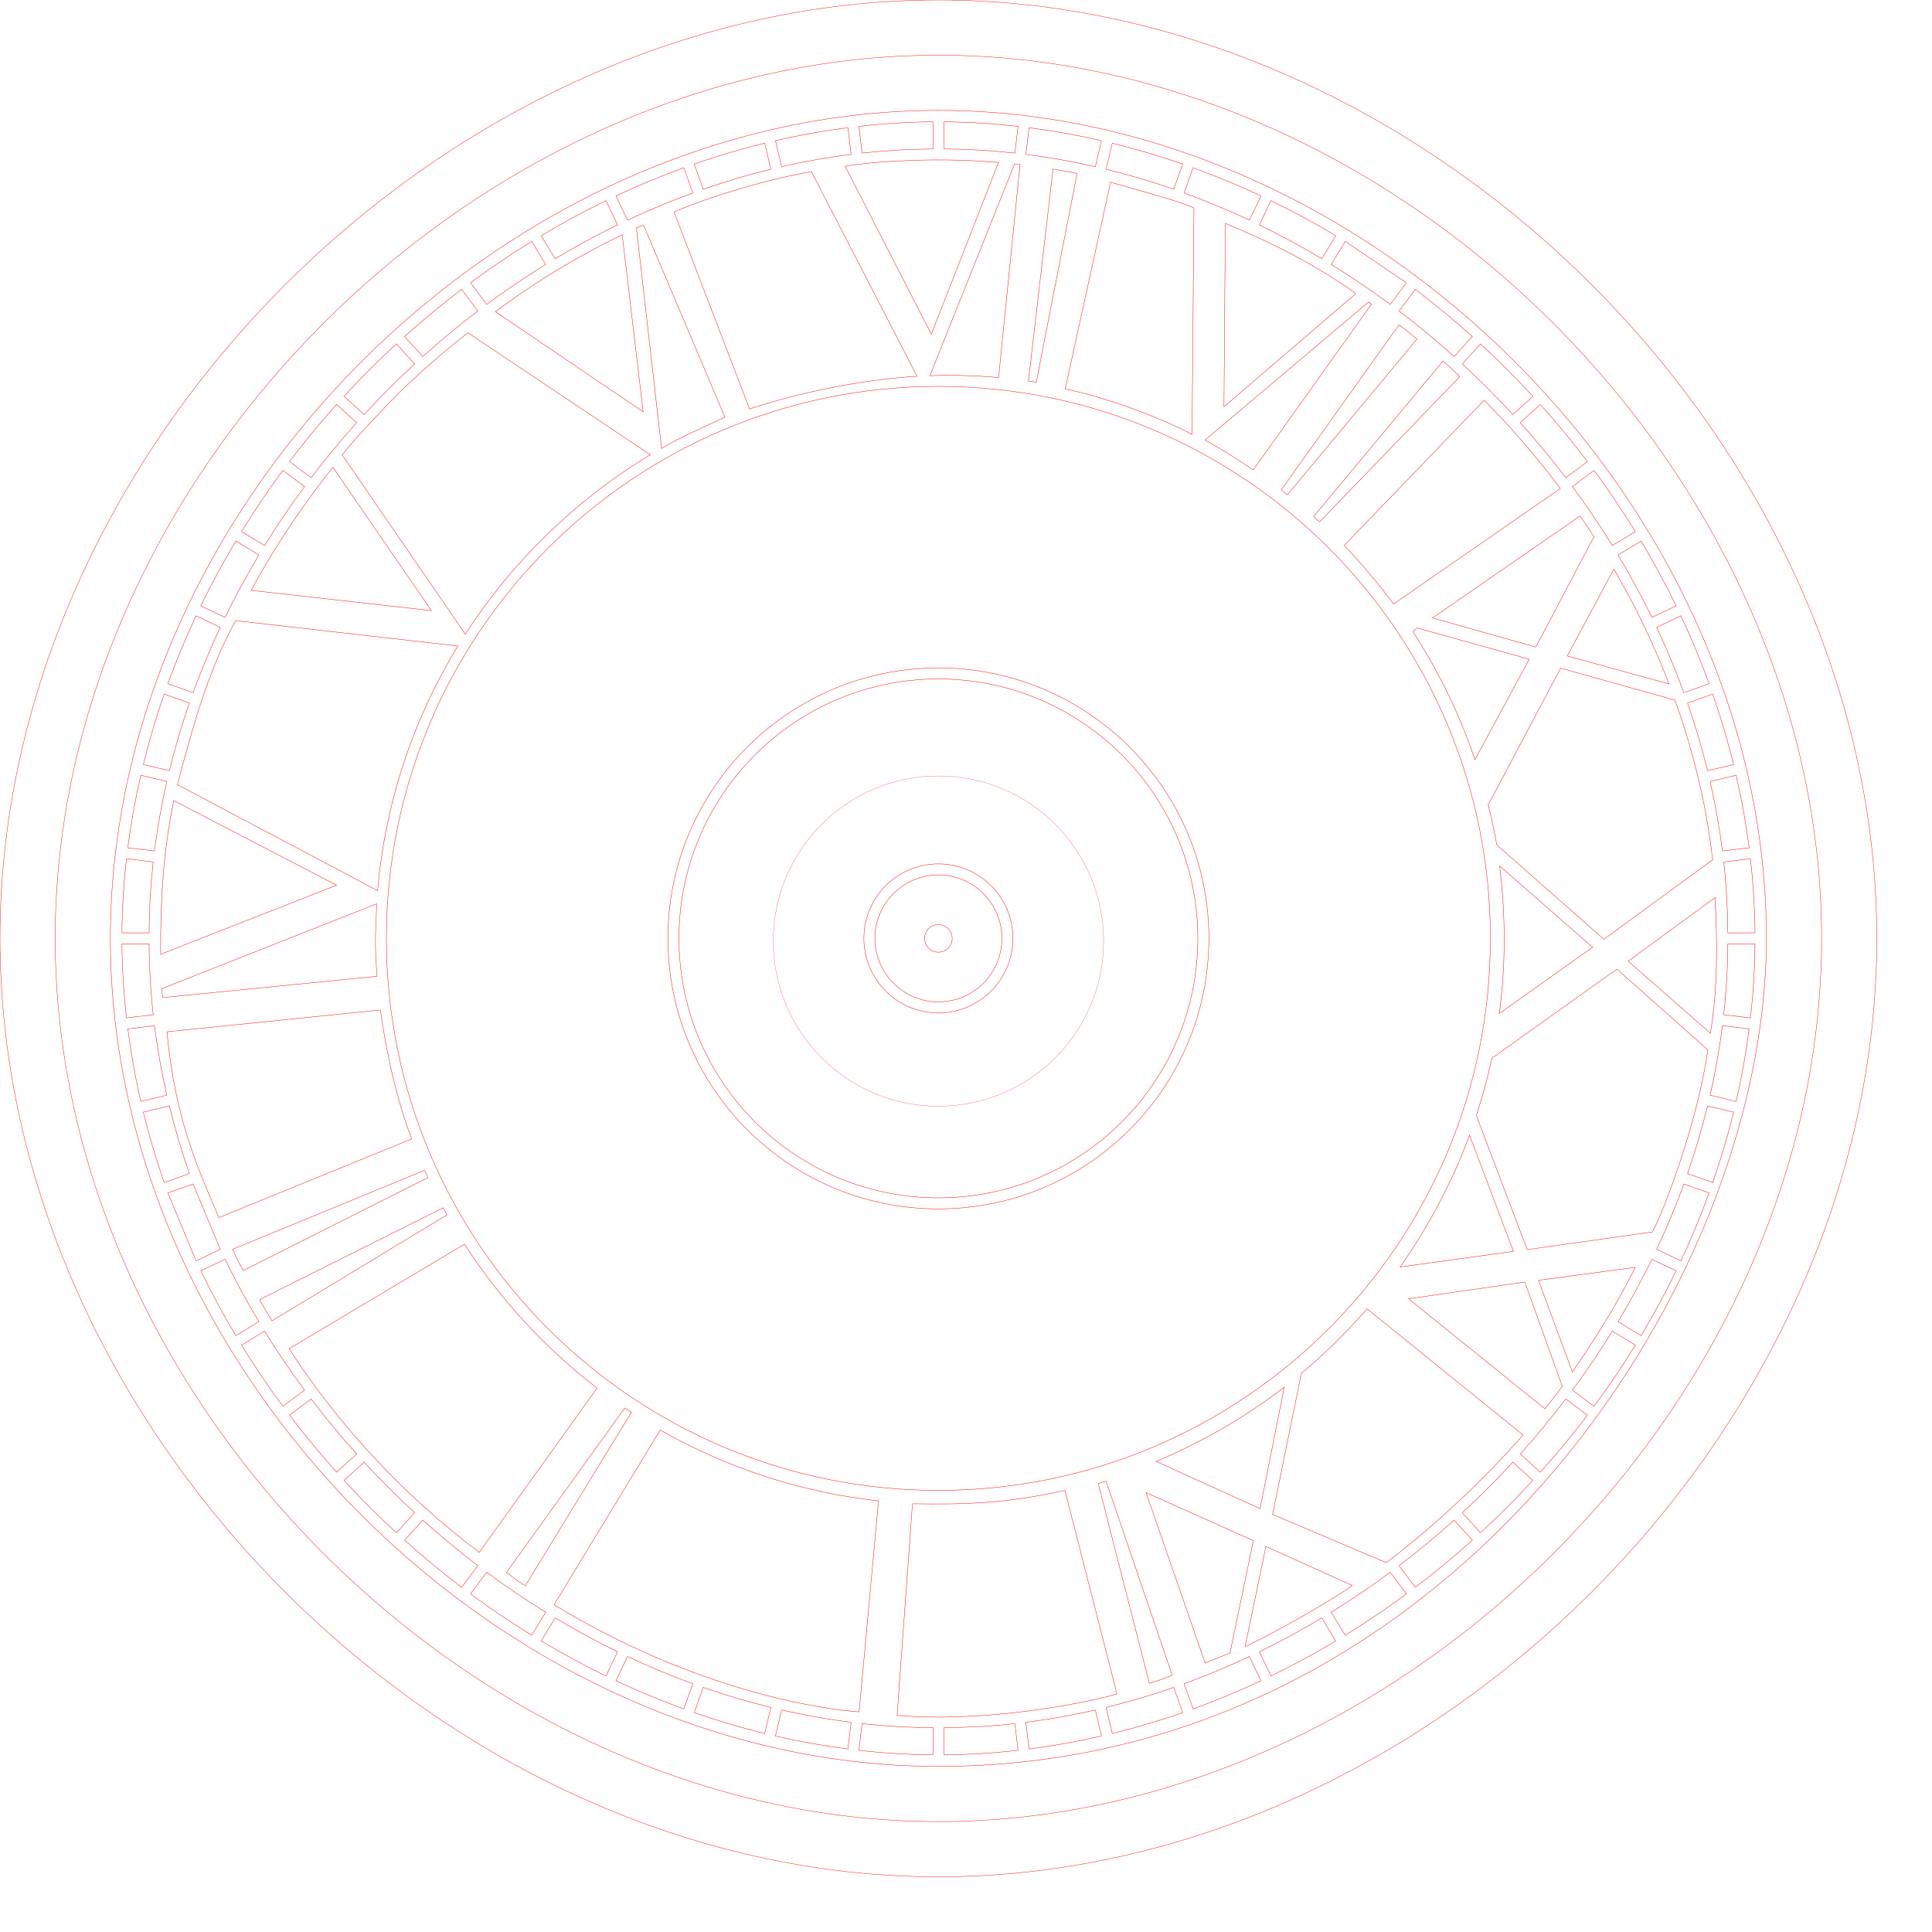
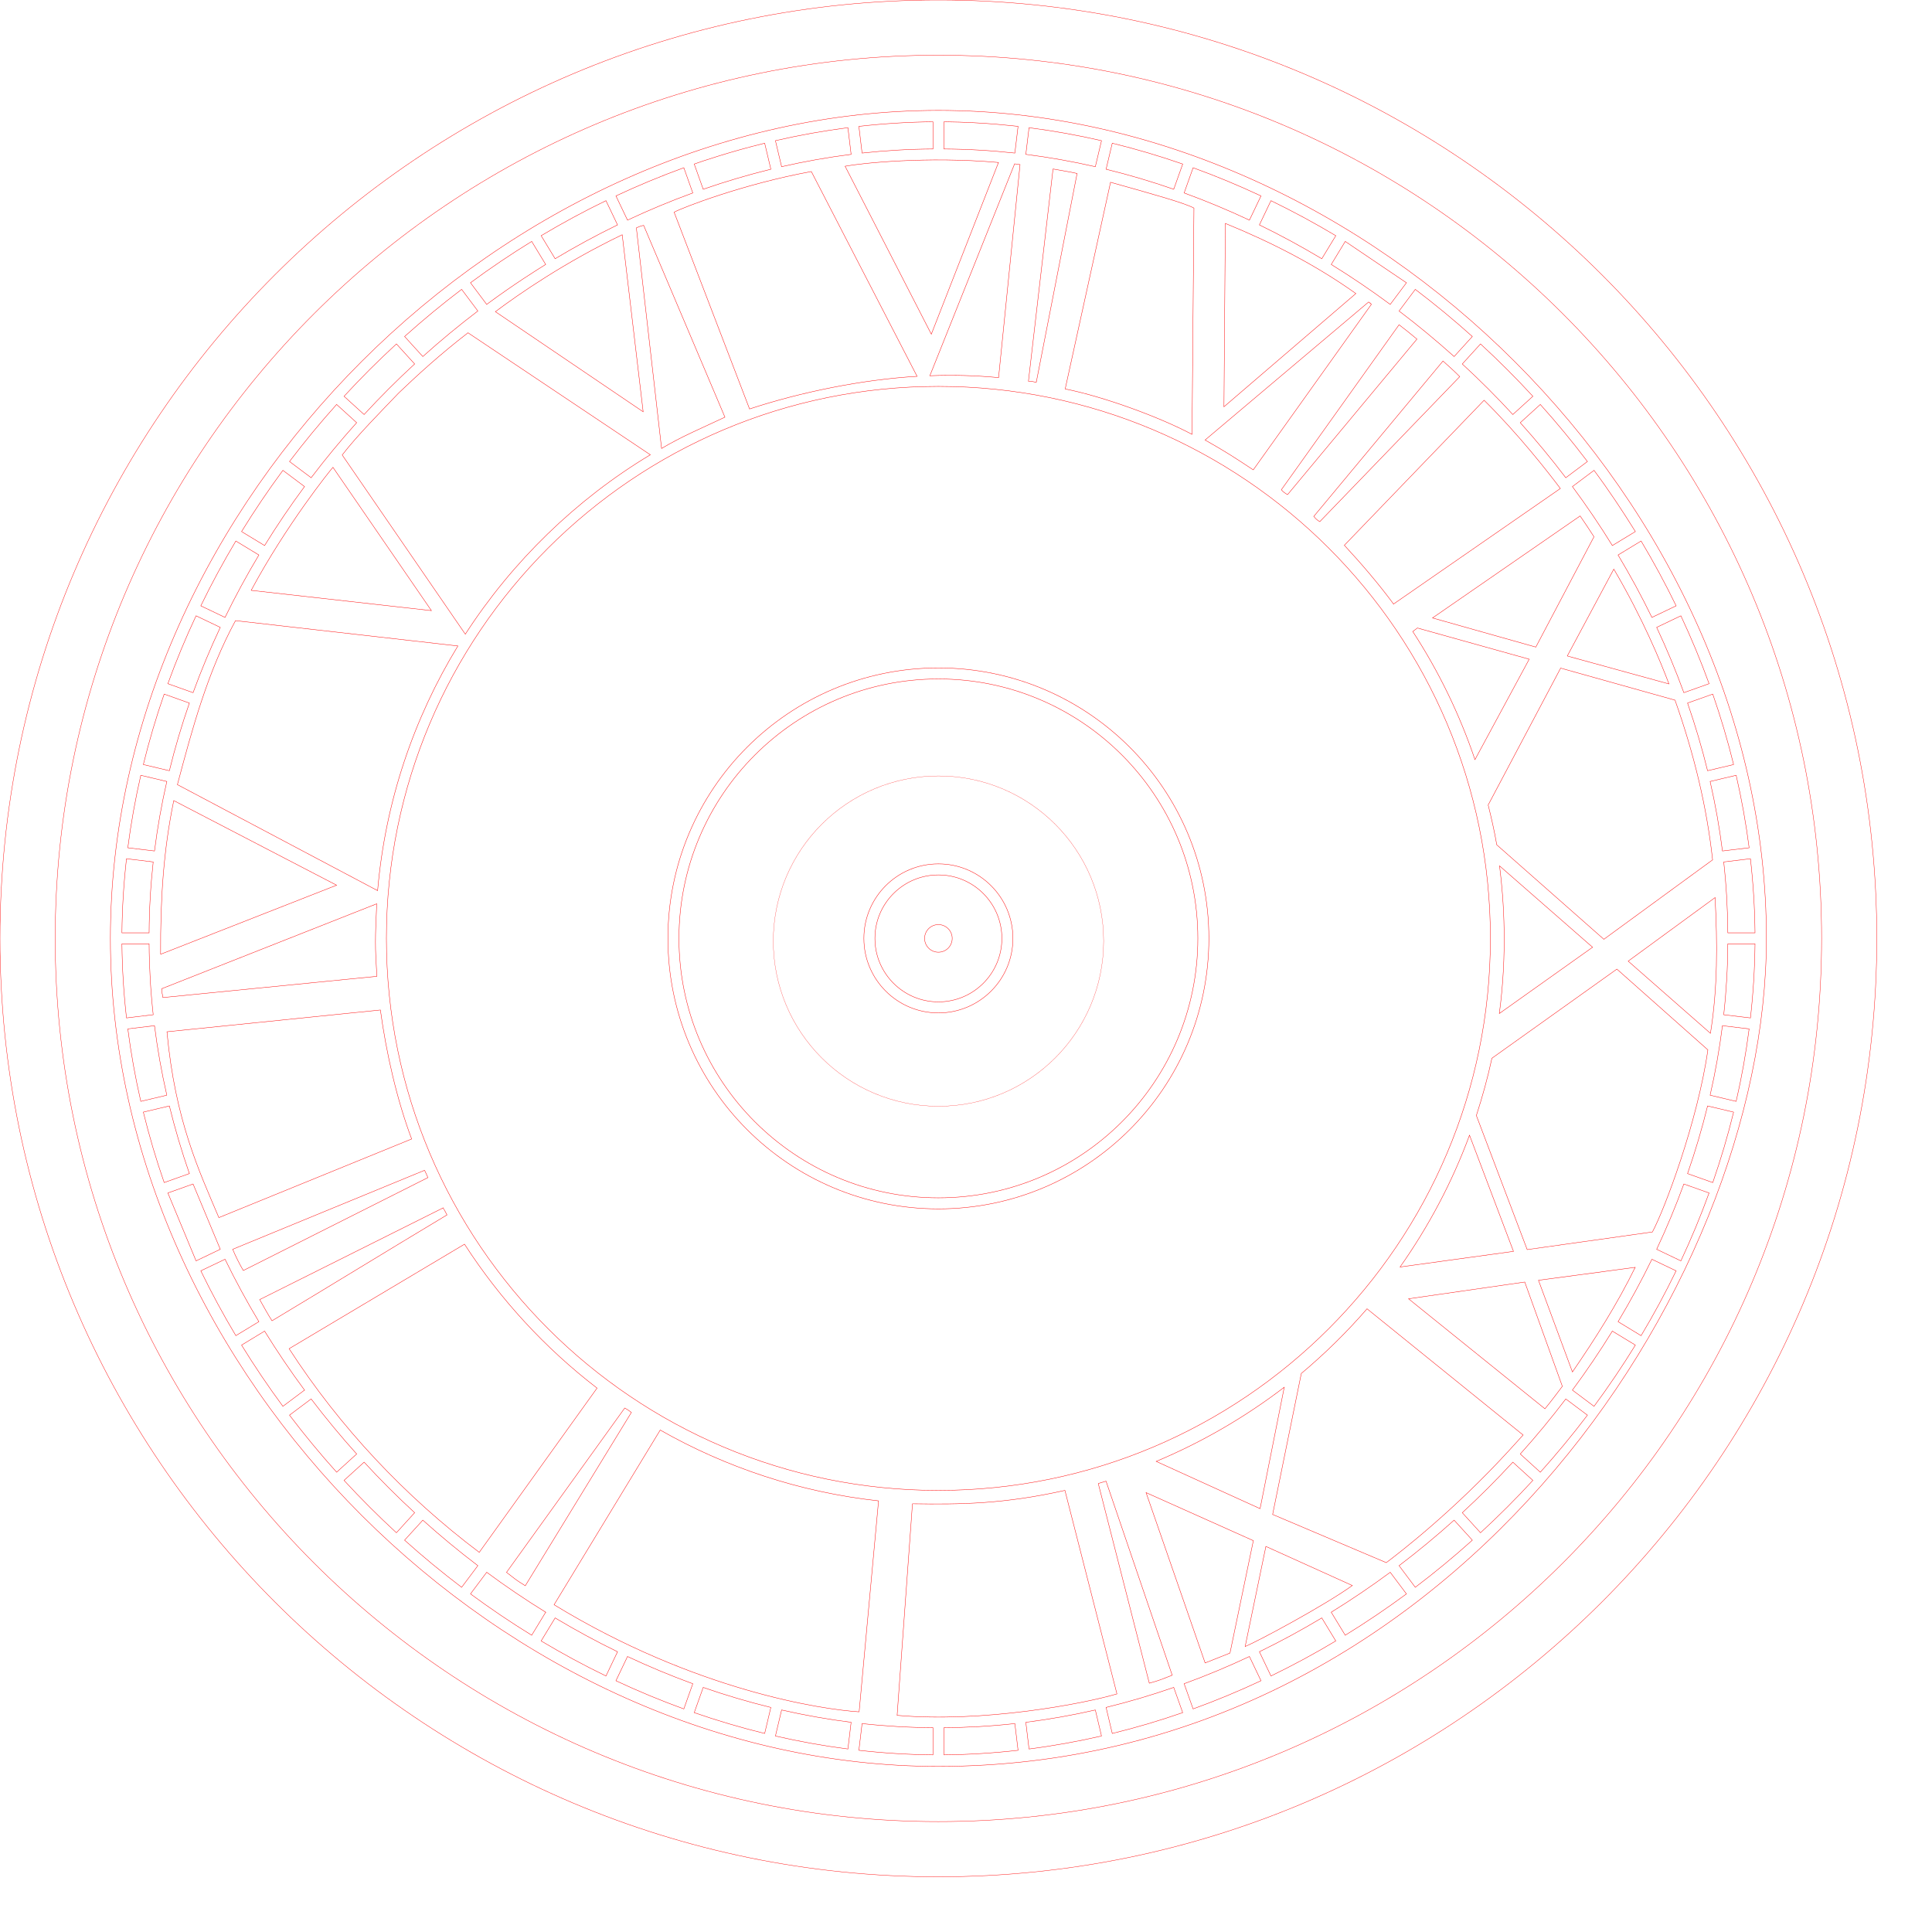
<svg xmlns="http://www.w3.org/2000/svg" width="350mm" height="350mm" viewBox="0 0 350 350" version="1.1" id="svg1">
  <defs id="defs1" />
  <g id="layer1">
    <g id="g16" transform="rotate(90,150,170)" style="vector-effect:non-scaling-stroke;-inkscape-stroke:hairline;stroke-width:0.265;stroke-dasharray:none">
      <path id="path14" style="vector-effect:non-scaling-stroke;fill:none;stroke:#ff0000;stroke-width:0.265;stroke-dasharray:none;-inkscape-stroke:hairline" d="M 250,150 C 250,205.228 205.228,250 150,250 94.772,250 50,205.228 50,150 50,94.772 94.772,50 150,50 c 55.228,0 100,44.772 100,100 z m 50,0 C 300,228.54 228.804,300.004 150,300 71.196,299.996 0,228.54 0,150 0,71.46 71.46,2.8584064e-5 150,0 214.038,0 300,58.484 300,150 Z m -147.127,140.903 -12.511,-31.883 -15.328,29.502 c 8.877,1.833 17.653,2.439 27.839,2.38 z m -116.41,-60.644 18.134,-26.773 -32.072,3.795 c 5.053,10.486 10.684,18.629 13.938,22.978 z M 10.115,166.901 40.543,151.281 9.435,139.115 c -1.158,12.999 0.148,25.026 0.679,27.787 z m 76.834,107.596 3.672,-32.653 -25.963,17.841 c 0.625,0.56 10.44,8.457 22.29,14.812 z M 20.473,98.019 53.694,98.27 33.177,74.37 c -5.227,7.333 -9.301,15.332 -12.704,23.649 z m 27.76,-42.466 c -0.991,0.966 -1.9,2.011 -2.831,3.034 L 73.549,81.995 c 0.385,-0.291 0.703,-0.646 0.952,-1.086 z M 206.698,45.819 185.652,53.785 c 8.544,3.156 16.551,7.419 23.877,12.582 z m 47.658,43.632 8.731,-20.587 c -1.703,-2.279 -9.321,-12.183 -20.344,-22.267 -0.927,-0.848 -1.865,-1.687 -2.777,-2.525 l -22.864,28.276 c 4.223,3.656 8.144,7.652 11.716,11.908 z m -9.611,21.094 8.562,-18.821 -21.994,-4.378 c 5.409,7.083 9.939,14.86 13.432,23.199 z m 4.008,10.494 36.173,-9.247 c -0.574,-2.067 -0.637,-2.03 -1.442,-4.149 l -35.157,11.987 c 0.157,0.505 0.275,0.87 0.426,1.41 z m 41.365,43.323 -38.222,-3.518 c -1.563,14.258 -6.059,27.647 -12.828,39.551 l 31.646,19.229 c 15.587,-25.534 18.985,-48.642 19.403,-55.262 z M 40.287,235.218 c 4.009,5.19 7.736,9.232 10.886,12.533 3.391,3.238 7.811,7.628 11.252,10.255 L 94.889,235.703 C 81.738,227.209 70.463,215.62 62.386,202.187 Z m 15.289,-46.546 -34.742,14.722 c 0.104,0.409 0.019,0.386 0.451,1.322 l 39.96,-4.567 c -2.065,-3.398 -3.843,-7.619 -5.669,-11.477 z m -44.501,-15.651 c 2.225,12.169 6.482,23.234 7.365,24.855 l 35.649,-13.666 c -3.062,-9.281 -5.343,-20.517 -5.91,-30.35 z m -1.261,-37.809 c -0.036,0.252 -0.066,0.537 -0.134,0.982 l 38.389,15.354 c -0.162,-4.156 -0.054,-8.31 0.34,-12.45 z m 39.46,-2.939 -37.848,-7.397 c -0.331,1.403 -0.53,2.913 -0.813,4.358 l 38.454,4.456 c 0.082,-0.489 -0.158,0.005 0.207,-1.418 z M 65.118,92.958 35.124,71.556 c -0.631,0.827 0.174,-0.368 -0.411,0.51 l 25,29.62 c 2.082,-3.673 3.103,-5.246 5.405,-8.727 z m -47.425,10.749 c -0.907,1.671 -2.472,7.235 -4.673,15.108 l 37.442,8.216 c 1.352,-6.803 4.973,-16.843 8.224,-22.98 z m 74.741,173.631 c 9.307,5.058 19.541,7.826 29.708,10.522 l 19.204,-36.269 c -16.13,-1.39 -31.19,-6.529 -44.325,-14.542 z m 66.678,13.36 c 1.23,-0.068 0.341,-0.017 1.604,-0.212 l -3.845,-38.763 c -5.443,0.349 -6.807,0.323 -13.141,0.03 z m 7.804,-0.944 c 16.131,-1.492 25.281,-5.855 33.665,-9.403 l -14.243,-34.925 c -7.131,2.683 -15.598,4.6 -23.369,5.663 z m 57.413,-22.13 c 14.174,-9.164 26.746,-20.971 36.891,-34.444 l -29.751,-21.341 c -7.237,9.413 -16.064,17.541 -26.073,24.009 z m -25.506,-27.899 16.608,33.226 c 1.079,-0.597 2.859,-1.586 3.842,-2.23 -6.335,-10.541 -12.85,-21.15 -19.177,-31.696 -0.452,0.22 -0.876,0.453 -1.274,0.7 z m -6.812,3.361 14.307,34.756 c 1.165,-0.464 2.834,-1.314 3.85,-1.92 l -16.833,-33.441 c -0.46,0.188 -0.9,0.39 -1.325,0.605 z m 72.835,-14.846 c 1.434,-1.895 1.078,-1.257 2.427,-3.4 l -31.399,-19.222 c -0.297,0.37 -0.561,0.767 -0.799,1.203 z m -12.424,-73.54 38.332,2.779 c 1.373,-15.561 -2.094,-33.778 -3.885,-39.823 l -36.868,9.423 c 2.48,11.09 2.554,18.775 2.422,27.621 z m 6.68,-61.755 -8.701,19.435 c 10.275,-3.559 20.566,-7.128 30.855,-10.698 -0.515,-1.305 -1.15,-2.933 -1.791,-4.507 z m 8.128,-17.93 -7.08,15.658 18.135,3.757 C 277.252,91.963 270.84,80.027 267.231,75.016 Z M 235.214,40.118 c -0.996,-0.84 -3.032,-2.376 -4.067,-3.152 l -18.892,6.808 3.033,21.054 z M 69.603,86.742 41.431,63.308 c -0.892,1.052 -1.753,2.138 -2.598,3.24 L 68.723,87.873 c 0.371,-0.318 0.661,-0.694 0.88,-1.132 z M 89.423,67.543 68.498,37.324 c -3.01,2.253 -9.869,7.613 -15.989,13.816 L 78.783,76.459 c 3.394,-3.148 6.92,-6.155 10.64,-8.917 z M 206.378,43.337 203.185,20.654 C 199.186,18.482 183.214,12.457 170.193,10.602 l -14.631,16.484 16.147,22.64 c 3.465,0.742 7.031,1.734 10.379,2.819 z M 151.604,31.491 136.867,48.339 c 6.38,-0.813 15.95,-1.398 26.739,0.042 z m -1.443,-2.045 -14.39,-19.7 c -9.504,1.047 -19.091,3.317 -28.934,6.809 l -5.801,20.718 24.794,13.13 c 2.376,-0.586 4.813,-1.148 7.216,-1.554 z m -50.741,13.524 -5.652,20.25 0.631,0.847 c 7.18,-4.674 14.977,-8.477 23.215,-11.27 z M 97.224,41.769 77.24,31.235 c -1.259,0.805 -2.523,1.648 -3.771,2.508 L 91.947,60.486 Z m -14.127,-14.127 15.743,8.429 5.06,-18.419 c -4.04,1.524 -11.773,4.694 -20.803,9.989 z m 59.508,-18.344 11.515,15.742 13.076,-14.903 C 159.047,8.822 150.812,8.862 142.604,9.299 Z m 66.985,14.468 2.346,17.525 16.61,-6.152 C 222.463,30.96 216.226,27.014 209.589,23.767 Z M 148.988,2.062 v 4.926 c -4.305,0.024 -8.589,0.274 -12.84,0.742 L 135.568,2.891 C 140.007,2.388 144.484,2.109 148.988,2.062 Z m 2,0 c 4.503,0.047 8.98,0.326 13.418,0.828 l -0.578,4.84 c -4.251,-0.468 -8.534,-0.719 -12.84,-0.742 z m -17.404,1.066 0.578,4.836 c -4.237,0.535 -8.437,1.282 -12.592,2.232 l -1.119,-4.717 c 4.33,-0.995 8.71,-1.783 13.133,-2.352 z m 32.809,0.002 c 4.422,0.568 8.802,1.354 13.131,2.35 l -1.119,4.717 C 174.251,9.247 170.05,8.5 165.814,7.965 Z m -47.887,2.809 1.117,4.719 c -4.139,1.014 -8.228,2.226 -12.256,3.627 l -1.625,-4.568 c 4.192,-1.457 8.451,-2.72 12.764,-3.777 z m 62.965,0.002 c 4.312,1.057 8.57,2.319 12.762,3.775 l -1.625,4.568 c -4.028,-1.401 -8.115,-2.613 -12.254,-3.627 0.374,-1.572 0.745,-3.144 1.117,-4.717 z m -77.613,4.443 1.625,4.57 c -4.01,1.46 -7.956,3.106 -11.828,4.926 l -2.096,-4.389 c 4.024,-1.887 8.126,-3.593 12.299,-5.107 z m 92.26,0.002 c 4.173,1.515 8.276,3.218 12.301,5.105 l -2.098,4.389 c -3.872,-1.82 -7.818,-3.465 -11.828,-4.926 z m -106.365,5.967 2.098,4.389 C 87.999,22.618 84.227,24.664 80.543,26.871 l -2.533,-4.172 c 3.824,-2.286 7.742,-4.404 11.742,-6.346 z m 120.471,0 c 4.001,1.941 7.92,4.06 11.744,6.346 l -2.535,4.172 c -3.684,-2.207 -7.455,-4.254 -11.305,-6.129 z m -133.924,7.383 2.533,4.172 c -3.658,2.258 -7.222,4.674 -10.686,7.236 l -2.938,-3.92 c 3.582,-2.663 7.3,-5.134 11.09,-7.488 z m 147.377,0 c 3.797,2.336 7.497,4.835 11.09,7.488 l -2.936,3.92 c -3.464,-2.562 -7.03,-4.979 -10.688,-7.236 0.844,-1.391 1.689,-2.781 2.533,-4.172 z m -160.068,8.686 2.938,3.922 c -3.433,2.608 -6.761,5.359 -9.973,8.244 -1.1,-1.21 -2.201,-2.421 -3.301,-3.631 3.327,-2.988 6.776,-5.836 10.336,-8.535 z m 172.76,0 c 3.561,2.699 7.01,5.548 10.338,8.537 l -3.303,3.629 c -3.212,-2.885 -6.537,-5.638 -9.971,-8.246 0.978,-1.307 1.957,-2.613 2.936,-3.92 z m -184.576,9.881 3.301,3.633 c -3.175,2.926 -6.231,5.981 -9.156,9.156 l -3.631,-3.301 c 3.03,-3.291 6.195,-6.458 9.486,-9.488 z m 196.395,0.002 c 3.291,3.03 6.457,6.196 9.486,9.486 l -3.633,3.301 c -2.926,-3.175 -5.981,-6.231 -9.156,-9.156 1.1,-1.211 2.202,-2.421 3.303,-3.631 z m 10.83,10.965 c 2.989,3.328 5.838,6.777 8.537,10.338 l -3.92,2.936 c -2.608,-3.433 -5.361,-6.759 -8.246,-9.971 1.209,-1.101 2.419,-2.202 3.629,-3.303 z m -218.057,0.002 3.629,3.301 c -2.885,3.212 -5.638,6.537 -8.246,9.971 l -3.92,-2.936 c 2.699,-3.56 5.549,-7.009 8.537,-10.336 z m -9.734,11.938 3.92,2.936 C 32.583,71.608 30.168,75.175 27.91,78.832 26.519,77.99 25.127,77.144 23.736,76.299 Z m 237.525,0 c 2.653,3.592 5.152,7.293 7.488,11.09 l -4.172,2.533 c -2.257,-3.657 -4.672,-7.224 -7.234,-10.687 z M 22.699,78.008 l 4.172,2.535 c -2.207,3.684 -4.254,7.455 -6.129,11.305 l -4.389,-2.096 c 1.941,-4.001 4.06,-7.92 6.346,-11.744 z m 254.576,0.002 c 2.286,3.824 4.405,7.742 6.346,11.742 l -4.389,2.098 c -1.875,-3.851 -3.922,-7.622 -6.129,-11.307 z m -261.781,13.547 4.387,2.098 c -1.82,3.872 -3.465,7.818 -4.926,11.828 l -4.568,-1.625 c 1.515,-4.173 3.22,-8.276 5.107,-12.301 z m 268.988,0.002 c 1.887,4.024 3.591,8.127 5.105,12.299 l -4.566,1.625 c -1.46,-4.01 -3.108,-7.956 -4.928,-11.828 z M 9.717,105.742 h 0.002 l 4.566,1.625 c -1.401,4.028 -2.613,8.117 -3.627,12.256 l -4.715,-1.119 c 1.057,-4.312 2.317,-8.57 3.773,-12.762 z m 280.541,0 c 1.457,4.192 2.718,8.45 3.775,12.762 l -4.717,1.119 c -1.014,-4.139 -2.224,-8.228 -3.625,-12.256 z m -284.775,14.709 4.715,1.119 c -0.951,4.154 -1.697,8.355 -2.232,12.592 l -4.834,-0.58 c 0.568,-4.422 1.356,-8.802 2.352,-13.131 z m 289.012,0 c 0.995,4.329 1.783,8.709 2.352,13.131 l -4.836,0.58 c -0.535,-4.237 -1.282,-8.437 -2.232,-12.592 1.572,-0.375 3.144,-0.747 4.717,-1.119 z m -291.602,15.117 4.838,0.58 c -0.468,4.25 -0.717,8.533 -0.74,12.838 l -4.926,0.002 c 0.081,-7.723 0.828,-13.175 0.828,-13.42 z m 294.191,0 c 0.503,4.439 0.781,8.916 0.828,13.42 h -4.926 c -0.024,-4.305 -0.274,-8.589 -0.742,-12.84 1.613,-0.193 3.227,-0.387 4.84,-0.58 z M 2.064,150.988 h 4.926 c 0.024,4.305 0.272,8.588 0.74,12.838 l -4.838,0.58 C 2.39,159.968 2.111,155.492 2.064,150.988 Z m 290.922,0 h 4.926 c -0.047,4.503 -0.326,8.98 -0.828,13.418 l -4.84,-0.58 c 0.468,-4.25 0.719,-8.533 0.742,-12.838 z M 7.965,165.812 c 0.535,4.237 1.282,8.437 2.232,12.592 -1.572,0.37 -3.142,0.751 -4.715,1.119 -0.995,-4.329 -1.783,-8.709 -2.352,-13.131 z m 284.045,0 4.836,0.58 c -0.568,4.422 -1.356,8.802 -2.352,13.131 l -4.717,-1.119 c 0.951,-4.154 1.697,-8.355 2.232,-12.592 z M 10.658,180.352 c 1.014,4.139 2.226,8.228 3.627,12.256 l -4.566,1.625 c -0.51,-1.421 -2.256,-6.563 -3.775,-12.762 z m 278.658,0.002 4.717,1.117 c -1.057,4.312 -2.319,8.57 -3.775,12.762 l -4.566,-1.625 c 1.401,-4.027 2.611,-8.116 3.625,-12.254 z M 14.955,194.492 c 1.46,4.01 3.106,7.956 4.926,11.828 l -4.389,2.096 c -1.887,-4.024 -3.591,-8.127 -5.105,-12.299 z m 270.066,0 4.566,1.625 c -1.515,4.173 -3.218,8.276 -5.105,12.301 l -4.389,-2.098 c 1.82,-3.872 3.467,-7.818 4.928,-11.828 z m -5.789,13.633 4.389,2.098 c -1.941,4.001 -4.06,7.92 -6.346,11.744 l -4.172,-2.535 c 2.207,-3.684 4.254,-7.456 6.129,-11.307 z m -258.49,0.002 c 1.875,3.85 3.922,7.621 6.129,11.305 l -4.172,2.533 c -2.286,-3.824 -4.405,-7.742 -6.346,-11.742 z m 7.166,13.016 c 1.041,1.68 3.598,5.769 7.236,10.688 l -3.92,2.936 c -2.653,-3.592 -5.152,-7.293 -7.488,-11.09 z m 244.158,0 4.172,2.533 c -2.336,3.797 -4.835,7.497 -7.488,11.09 l -3.92,-2.936 c 2.562,-3.464 4.979,-7.03 7.236,-10.688 z M 36.342,233.432 c 2.608,3.433 5.361,6.759 8.246,9.971 l -3.629,3.301 c -2.988,-3.327 -5.838,-6.776 -8.537,-10.336 z m 227.291,0 3.92,2.936 c -2.699,3.561 -5.548,7.01 -8.537,10.338 l -3.629,-3.303 c 2.885,-3.212 5.638,-6.537 8.246,-9.971 z M 45.936,244.883 c 2.926,3.175 5.983,6.232 9.158,9.158 -1.102,1.209 -2.202,2.42 -3.303,3.631 -3.291,-3.03 -6.456,-6.197 -9.486,-9.488 z m 208.104,0 c 1.211,1.1 2.421,2.202 3.631,3.303 -3.03,3.291 -6.196,6.457 -9.486,9.486 l -3.301,-3.633 c 3.175,-2.926 6.231,-5.981 9.156,-9.156 z M 56.572,255.387 c 3.211,2.885 6.54,5.636 9.973,8.244 -0.981,1.306 -1.959,2.614 -2.938,3.922 -3.56,-2.699 -7.009,-5.547 -10.336,-8.535 z m 186.83,0 3.303,3.629 c -3.328,2.989 -6.777,5.838 -10.338,8.537 l -2.936,-3.92 c 3.433,-2.608 6.759,-5.361 9.971,-8.246 z m -175.258,9.443 c 3.464,2.562 7.029,4.978 10.687,7.236 -0.845,1.39 -1.689,2.781 -2.533,4.172 -3.797,-2.336 -7.497,-4.835 -11.09,-7.488 z m 163.686,0 2.936,3.92 c -3.592,2.653 -7.293,5.152 -11.09,7.488 l -2.533,-4.172 c 3.658,-2.258 7.224,-4.674 10.688,-7.236 z m -151.287,8.273 c 3.684,2.207 7.456,4.254 11.307,6.129 l -2.098,4.389 c -4,-1.941 -7.918,-4.06 -11.742,-6.346 z m 138.889,0 2.533,4.172 c -3.824,2.286 -7.742,4.405 -11.742,6.346 l -2.098,-4.389 c 3.851,-1.875 7.622,-3.922 11.307,-6.129 z M 93.654,280.094 c 3.872,1.82 7.818,3.467 11.828,4.928 -0.541,1.523 -1.083,3.046 -1.625,4.568 -4.173,-1.515 -8.276,-3.22 -12.301,-5.107 z m 112.666,0 2.098,4.387 -12.301,5.107 -1.625,-4.566 z m -13.713,5.596 c 0.541,1.523 1.083,3.046 1.625,4.568 -4.192,1.457 -8.45,2.718 -12.762,3.775 l -1.117,-4.717 c 4.138,-1.014 8.226,-2.226 12.254,-3.627 z m -85.24,0.002 c 4.028,1.401 8.117,2.611 12.256,3.625 l -1.119,4.717 c -4.312,-1.057 -8.57,-2.319 -12.762,-3.775 z m 14.203,4.086 c 4.154,0.951 8.355,1.697 12.592,2.232 -0.191,1.612 -0.385,3.224 -0.578,4.836 -4.423,-0.568 -8.803,-1.356 -13.133,-2.352 z m 56.834,0 1.119,4.717 c -4.329,0.995 -8.709,1.782 -13.131,2.35 l -0.578,-4.834 c 4.237,-0.535 8.436,-1.282 12.59,-2.232 z m -42.256,2.467 c 4.251,0.468 8.534,0.719 12.84,0.742 v 4.926 c -4.504,-0.047 -8.981,-0.325 -13.42,-0.828 z m 27.678,0 0.58,4.84 c -4.438,0.503 -8.915,0.781 -13.418,0.828 v -4.926 c 4.305,-0.024 8.588,-0.274 12.838,-0.742 z" />
      <path id="path3-2-5" style="vector-effect:non-scaling-stroke;fill:none;stroke:#ff0000;stroke-width:0.265;-inkscape-stroke:hairline;stroke-dasharray:none" d="M 161.5,150 A 11.5,11.5 0 0 1 150,161.5 11.5,11.5 0 0 1 138.5,150 11.5,11.5 0 0 1 150,138.5 11.5,11.5 0 0 1 161.5,150 Z m 2,0 A 13.5,13.5 0 0 1 150,163.5 13.5,13.5 0 0 1 136.5,150 13.5,13.5 0 0 1 150,136.5 13.5,13.5 0 0 1 163.5,150 Z" />
-       <path id="path2-5" style="vector-effect:non-scaling-stroke;fill:none;stroke:#ff0000;stroke-width:0.265;-inkscape-stroke:hairline;stroke-dasharray:none" d="m 217,170 a 47,47 0 0 1 -47,47 47,47 0 0 1 -47,-47 47,47 0 0 1 47,-47 47,47 0 0 1 47,47 z m 2,0 a 49,49 0 0 1 -49,49 49,49 0 0 1 -49,-49 49,49 0 0 1 49,-49 49,49 0 0 1 49,49 z" transform="translate(-20,-20)" />
      <path id="path1-2" transform="matrix(1.853944,0,0,1.853944,-786.5193,-140.3003)" d="m 521.552,156.579 c 0,8.913 -7.226,16.139 -16.139,16.139 -8.913,0 -16.139,-7.226 -16.139,-16.139 0,-8.913 7.226,-16.139 16.139,-16.139 8.913,0 16.139,7.226 16.139,16.139 z" style="vector-effect:non-scaling-stroke;fill:none;stroke:#ff0000;stroke-width:0.143;-inkscape-stroke:hairline;stroke-dasharray:none" />
      <path id="path1" style="fill:none;stroke:#ff0000;stroke-width:0.265;stroke-linecap:round;stroke-opacity:1;stroke-dasharray:none;vector-effect:non-scaling-stroke;-inkscape-stroke:hairline" transform="rotate(-90)" d="m -147.5,150 a 2.5,2.5 0 0 1 -2.5,2.5 2.5,2.5 0 0 1 -2.5,-2.5 2.5,2.5 0 0 1 2.5,-2.5 2.5,2.5 0 0 1 2.5,2.5 z" />
+       <circle style="vector-effect:non-scaling-stroke;fill:none;stroke:#ff0000;stroke-width:0.265;stroke-linecap:round;stroke-dasharray:none;stroke-opacity:1;-inkscape-stroke:hairline" id="path3" cx="-150" cy="150" transform="rotate(-90)" r="49" />
+       <circle style="vector-effect:non-scaling-stroke;fill:none;stroke:#ff0000;stroke-width:0.265;stroke-linecap:round;stroke-dasharray:none;stroke-opacity:1;-inkscape-stroke:hairline" id="path3-1" cx="-150" cy="150" transform="rotate(-90)" r="47" />
    </g>
    <g id="g17-4" transform="matrix(0,1.0625,-1.076299,0,334.522,-385.9426)" style="vector-effect:non-scaling-stroke;-inkscape-stroke:hairline;stroke-width:0.247;stroke-dasharray:none">
-       <path id="path16-2" style="vector-effect:non-scaling-stroke;fill:none;fill-opacity:1;stroke:#ff0000;stroke-width:0.251;stroke-dasharray:none;stroke-opacity:1;-inkscape-stroke:hairline" transform="matrix(0.9907121,0,0,0.9780106,349.8655,-18.29283)" d="m 327,175 c 0,79.587 -72.413,152 -152,152 l -3e-5,-3e-5 C 95.413,327 23,254.587 23,175 23,95.413 95.413,23 175,23 H 175 c 79.587,0 152,72.413 152,152 z m 9.5,0 c 0,84.561 -76.939,161.5 -161.5,161.5 l -4e-5,-4e-5 C 90.439,336.5 13.5,259.561 13.5,175 c 0,-84.561 76.939,-161.5 161.5,-161.5 h 6e-5 c 84.561,0 161.5,76.939 161.5,161.5 z" />
+       <ellipse style="vector-effect:non-scaling-stroke;fill:none;stroke:#ff0000;stroke-width:0.247;stroke-linecap:round;stroke-dasharray:none;stroke-opacity:1;-inkscape-stroke:hairline" id="path2" cx="-152.859" cy="523.24" transform="rotate(-90)" rx="157.949" ry="160" />
+       <ellipse style="vector-effect:non-scaling-stroke;fill:none;stroke:#ff0000;stroke-width:0.247;stroke-linecap:round;stroke-dasharray:none;stroke-opacity:1;-inkscape-stroke:hairline" id="path2-0" cx="-152.859" cy="523.24" transform="rotate(-90)" rx="148.658" ry="150.588" />
    </g>
  </g>
</svg>
